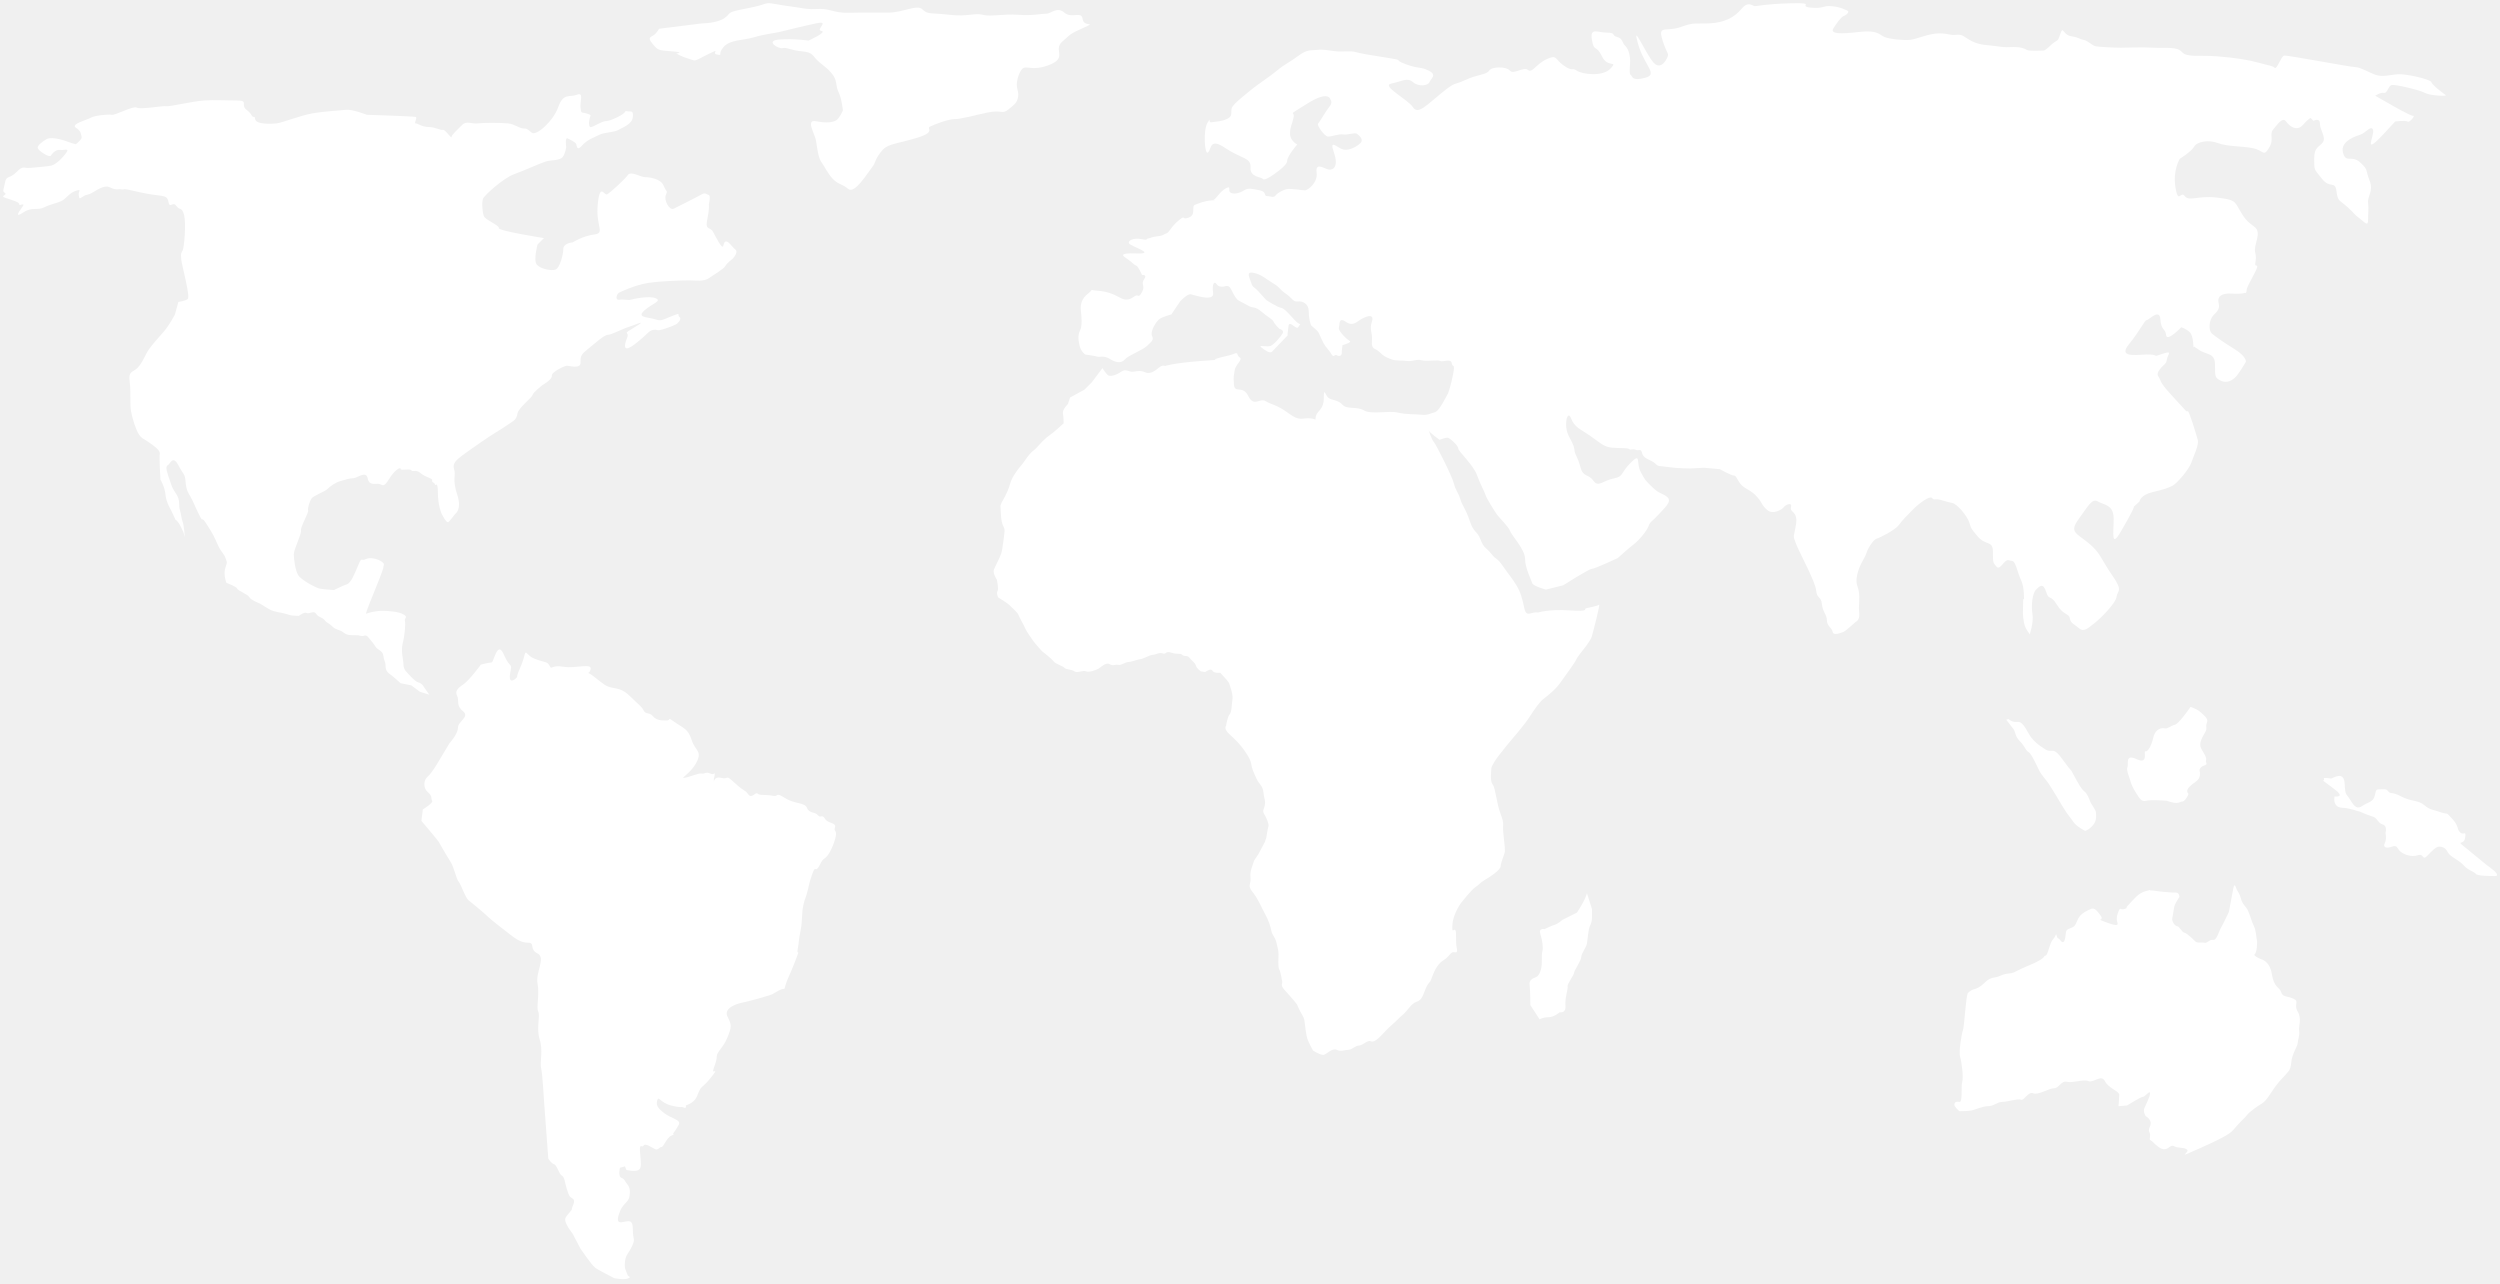
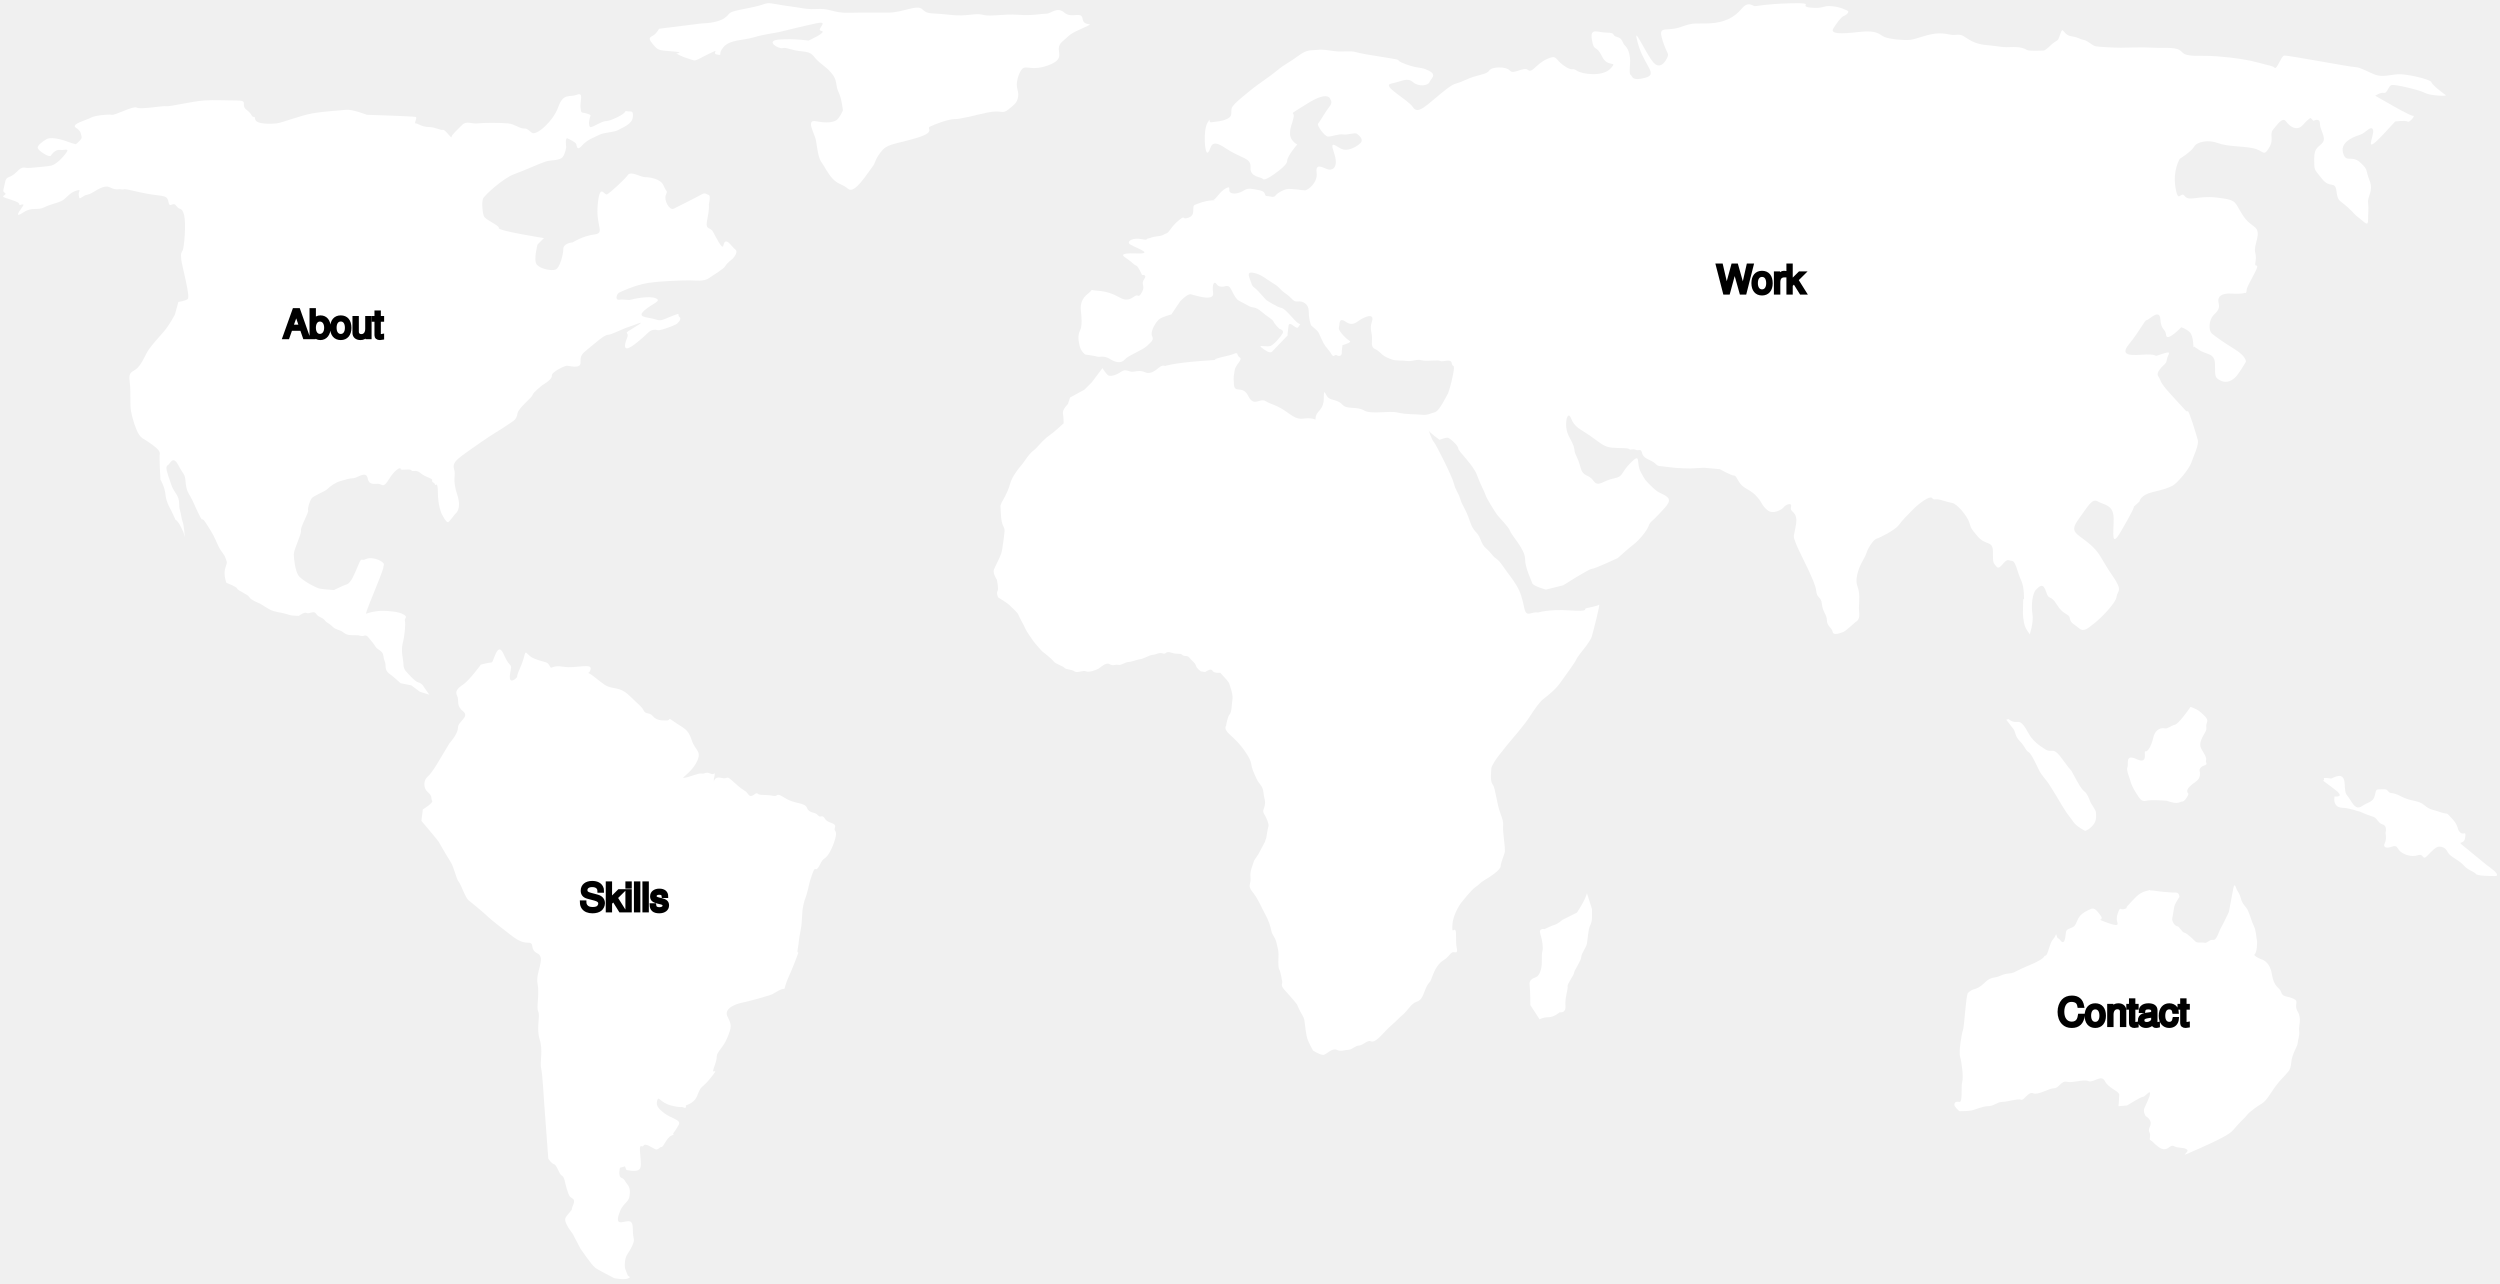
<svg xmlns="http://www.w3.org/2000/svg" height="100%" width="100%" viewBox="0 0 785 403">
  <g id="Page-1" fill="none" fill-rule="evenodd">
    <g id="world-map-146505" fill-rule="nonzero" stroke="#000" fill="#FFF">
      <g id="Group">
        <path d="M346.166 115.591l-3.386 4.501-2.256 2.251-4.513 2.475-.678 2.026s-1.806 1.801-1.579 2.927c.227 1.126.227 3.151.227 3.151s-3.159 2.926-4.514 3.826c-1.355.9-3.16 2.926-3.16 2.926s-1.128 1.351-1.805 1.801c-.677.45-1.805 1.8-2.708 3.151-.903 1.351-1.806 2.25-2.257 2.925-.451.675-1.806 2.251-2.482 4.727-.677 2.476-2.482 5.402-2.482 5.402l-.452 1.125c.227 3.827.226 4.502.678 5.853.452 1.351.903.899.451 3.826-.451 2.925-.451 4.051-.902 5.402-.451 1.351-1.806 3.825-2.256 4.952-.45 1.127.902 3.15.902 3.15s.678 2.927.226 3.602c-.451.676.226 2.026.226 2.026s2.708 1.575 3.611 2.476c.903.901 2.482 2.251 2.708 2.926.226.675 2.031 3.827 2.257 4.502.226.675 2.031 3.15 2.482 3.826.451.676 2.708 3.152 2.708 3.152s2.934 2.249 3.611 3.15c.678.901 2.708 1.35 3.384 2.025.678.675 2.257.449 3.159 1.126.902.677 2.708-.451 3.611 0 .903.451 3.386-.45 4.063-.9.677-.45 2.256-2.025 3.385-1.351 1.129.674 1.805 0 2.708.225.903.225 2.256-.899 3.158-.899.902 0 3.159-.901 3.836-.901.677 0 2.935-1.352 3.838-1.352.903 0 2.03-.898 3.158-.449s.677-.899 2.708-.225c2.031.674 2.708 0 3.385.674.678.676 1.581.002 2.258.902.677.899 1.805 1.574 2.03 2.475.226.901 1.579 1.802 1.579 1.802l1.355.224s1.807-1.35 2.257-.449 2.482.676 2.482.676l2.03 2.25.678.9s1.355 3.602 1.128 4.952c-.227 1.35-.226 4.276-.902 4.951-.677.676-1.128 3.602-1.128 3.602s-.903.9 1.128 2.701c2.031 1.801 3.386 3.376 4.063 4.275.678.901 2.483 3.378 2.707 4.953.227 1.575.678 2.475 1.581 4.501.903 2.026 2.03 2.251 2.256 4.503.226 2.252.677 2.251.451 3.825-.226 1.576-.902 1.801-.226 2.926.677 1.125 1.578 3.152 1.355 3.827-.226.675-.678 3.601-.678 3.601l-.451 1.351-2.03 3.828-1.355 2.024c-.451 1.575-1.353 3.151-1.128 5.402.225 2.251-1.128 2.25.677 4.5 1.805 2.25 2.707 4.728 3.836 6.754 1.129 2.025 1.806 4.051 2.03 5.401.227 1.351 1.129 1.802 1.58 3.602.451 1.8.677 2.7.677 3.826s-.227 4.052.227 4.727c.453.675.677 2.702.902 3.602.226.901-.678 1.126.677 2.702s2.257 2.475 3.159 3.601c.902 1.126.677.675 1.355 2.251.678 1.576 1.579 2.477 1.806 3.826.227 1.349.45 4.726 1.128 6.302.678 1.576 1.579 3.152 1.579 3.152s2.483 1.575 3.386 1.35c.901-.225 2.708-2.249 4.063-1.575 1.355.675 2.482 0 3.61 0s2.257-1.351 3.386-1.351 2.707-1.801 3.611-1.35c.904.451 2.029-.452 3.158-1.577 1.129-1.124 1.806-2.024 3.836-3.825 2.03-1.801 1.806-1.802 3.159-2.927 1.354-1.125 2.709-3.602 4.288-4.052 1.579-.45 2.03-2.024 2.481-3.15.451-1.126.677-1.801 1.355-2.702s.226.228 1.355-2.7c1.129-2.928 2.484-4.051 3.612-4.727 1.128-.676 1.805-2.025 2.481-2.251.677-.226 1.806.675 1.355-1.351-.45-2.025 0-4.951-.45-5.626-.45-.675-1.13 1.574-.903-1.803.227-3.377 2.708-6.752 2.708-6.752s3.385-4.276 4.514-4.951c1.129-.675 1.353-1.35 2.935-2.251 1.578-.899 4.964-3.15 4.964-4.276s1.355-4.052 1.355-4.728c0-.676 0-1.35-.45-5.177-.45-3.827.45-2.926-.903-6.527s-1.581-8.103-2.482-9.228c-.901-1.125-.452-4.053-.452-4.952s1.581-3.151 2.258-4.051c.677-.901 3.61-4.503 3.61-4.503s4.513-5.176 6.093-7.651c1.58-2.477 3.159-4.727 4.287-5.627 1.128-.9 3.837-2.928 5.416-5.178 1.579-2.25 4.739-6.526 4.966-7.203.225-.674 2.029-2.925 2.029-2.925s2.482-2.927 2.935-4.502c.45-1.576 2.706-10.354 2.255-9.904-.451.45-3.158.9-4.062 1.125-.901.226 1.356 1.125-5.19.676-6.546-.449-9.928.675-9.928.675-2.032-.451-3.611 1.8-4.289-1.351s-1.129-4.951-2.481-7.202c-1.352-2.251-2.258-3.151-4.287-6.078-2.03-2.925-1.807-1.576-3.612-3.825-1.806-2.249-2.257-1.577-3.385-4.502-1.128-2.926-2.03-1.8-3.385-5.852-1.355-4.052-2.257-4.503-2.934-6.753-.677-2.25-1.579-2.927-2.031-4.952-.451-2.026-5.641-12.379-6.318-13.055-.678-.674-1.806-4.277-1.58-3.601.227.675 3.386 2.926 3.386 2.926s1.805-.676 2.482-.676c.678 0 3.385 2.477 3.385 3.376s4.741 5.178 5.868 8.329c1.128 3.151 2.484 5.402 2.708 6.302.224.9 2.482 4.502 3.386 5.853.903 1.351 3.835 4.051 4.286 5.402.451 1.351 4.74 5.852 4.74 8.778s2.029 6.752 2.256 7.652c.227.9 4.287 2.027 4.287 2.027l5.417-1.351s8.123-5.178 9.026-5.178c.903 0 8.125-3.376 8.125-3.376s2.933-2.7 4.963-4.275c2.03-1.575 4.288-4.501 4.74-5.853.452-1.352 1.353-1.575 3.158-3.602 1.805-2.027 4.288-4.051 2.709-5.402-1.579-1.351-2.483-.9-4.739-3.151s-2.031-1.8-3.611-4.727c-1.58-2.925.226-6.302-3.16-2.925-3.386 3.377-2.03 4.276-5.416 4.953-3.384.674-4.739 2.925-6.318.674s-3.158-.9-4.063-4.277c-.904-3.377-1.58-3.602-1.805-4.951-.225-1.349 0-1.351-1.806-4.728-1.806-3.377-.451-8.553.677-5.627 1.128 2.926 2.934 3.376 5.868 5.402 2.933 2.025 4.288 3.602 6.995 3.827 2.708.224 4.965 0 5.416.449.451.449.902-.224 2.031.225 1.129.449 1.578-.674 2.03 1.125.452 1.799 2.934 2.026 4.062 3.151 1.128 1.125 1.129.676 4.064 1.125 2.935.449 6.997.451 6.997.451l4.286-.226 4.965.449s3.612 2.026 4.514 2.026c.901 0 1.128 2.477 3.385 3.827 2.257 1.35 2.708 1.575 4.062 3.151 1.354 1.576 1.129 2.251 2.934 3.826 1.805 1.575 4.741-.224 5.192-.898.449-.676 2.706-1.801 2.257 0-.449 1.801 2.255 1.124 1.578 5.402-.677 4.278-1.129 3.15 0 6.077s6.093 11.929 6.319 14.63c.227 2.701 1.579 1.801 1.805 4.278.226 2.477 1.579 3.375 1.579 5.176 0 1.801 1.581 2.25 1.806 3.602.228 1.351 2.709.224 3.386 0 .678-.226 3.836-3.152 3.836-3.152s1.357-.449 1.129-2.701c-.228-2.252 0-1.8 0-5.176 0-3.376-1.353-3.376-.677-6.751.677-3.375 2.481-5.403 2.934-6.978.452-1.575 2.257-4.276 3.158-4.502.901-.226 5.868-2.7 6.997-4.277s2.934-3.376 4.739-5.176c1.806-1.8 4.964-4.051 5.642-3.376.678.675.451.45 1.58.45s3.159.901 4.738 1.126c1.58.225 4.74 4.051 5.417 6.077.677 2.026.226 1.575 2.708 4.502 2.482 2.925 4.739 1.124 4.739 4.726s0 3.376 1.129 4.727c1.129 1.351 2.481-2.476 3.835-2.025 1.353.451 1.579-.45 2.707 3.151s1.805 3.602 2.032 7.203c.225 3.601-.227.225-.227 3.15 0 2.927-.227 3.152.227 5.852s2.028 3.603 1.805 4.053c0 0 1.354-3.826.901-6.528-.452-2.702 0-6.526 1.129-7.651 1.129-1.125 2.258-2.251 3.159.675.903 2.925 1.355.675 3.385 4.051 2.032 3.377 3.837 2.7 4.063 4.276.226 1.576 1.357 1.802 2.934 3.151 1.58 1.351 2.934-.224 4.739-1.575s6.77-6.303 6.997-8.329c.225-2.025 2.256-1.576-1.356-6.751-3.611-5.175-3.611-6.978-7.447-10.129-3.834-3.151-6.092-3.376-3.157-7.428s4.288-6.752 6.093-5.626c1.805 1.126 4.963.899 4.963 5.402s-.902 9.453 2.257 4.051c3.159-5.402 4.74-8.553 3.836-7.651-.904.902 2.031-1.801 2.031-1.801s.227-2.026 4.064-2.926c3.837-.9 4.963-1.351 6.318-2.026 1.354-.676 5.19-5.178 5.867-7.203.677-2.025 2.482-5.627 2.031-7.202-.451-1.575-2.709-9.228-3.16-9.004-.45.226-.225.226-3.157-2.925-2.936-3.151-4.966-5.402-5.417-6.753-.451-1.351-1.58-1.576-.227-3.376 1.354-1.8 2.032-1.575 2.258-3.151.226-1.576 2.029-2.926-1.356-1.8-3.385 1.126-.902.451-3.836.226s-10.605 1.575-6.769-3.151c3.837-4.726 4.962-7.652 5.64-7.652.678 0 4.064-3.827 4.288-.226.227 3.601 1.579 2.7 1.806 4.951.227 2.251 4.739-2.475 4.739-2.475s1.579.45 2.707 1.575 1.129 4.727 1.129 4.727-.902-1.126 1.58.675c2.482 1.801 5.189.9 5.189 4.727 0 3.827 0 4.052 1.58 4.952 1.58.9 3.158.451 4.515-.675 1.357-1.126 3.609-5.177 3.609-5.177s.226-1.576-3.385-3.827-5.867-3.825-7.22-4.951c-1.352-1.126-.903-4.501.449-5.853 1.352-1.352 2.031-2.026 1.58-3.826-.451-1.8.678-3.152 4.063-2.927 3.385.225 4.062-.224 4.062-.224s.679.449.679-.901 4.286-7.653 3.157-7.653.229-1.575-.451-4.051 2.257-6.302-.225-8.103c-2.481-1.801-3.16-2.702-4.739-5.402-1.579-2.7-1.356-3.151-7.222-3.827-5.866-.676-8.575 1.351-9.93-.449-1.355-1.8-2.03 2.7-2.933-2.702-.902-5.402 1.355-9.004 1.355-9.004s3.61-2.25 4.512-3.826c.901-1.576 4.513-2.251 7.449-1.125 2.937 1.126 7.22.9 10.832 1.577 3.61.674 3.385 2.925 5.19 0 1.805-2.928 0-4.277 1.353-5.853 1.354-1.576 2.934-4.052 4.062-2.477 1.128 1.577 3.388 3.151 5.193 1.125 1.805-2.025 2.481-2.25 2.481-2.25l.9.901s2.031-1.127 2.031.898c0 2.027 2.032 4.278.903 5.853-1.129 1.575-2.707 1.351-2.707 5.177 0 3.826 0 3.152 2.48 6.304 2.483 3.15 4.063.449 4.514 3.826.451 3.377.901 2.702 3.386 4.952 2.484 2.25 2.029 2.25 3.836 3.601s2.709 2.702 2.709.451.226-3.376 0-5.402c-.228-2.025 1.806-3.602.449-6.978s-.225-3.151-2.933-5.627c-2.708-2.476-4.515.451-5.415-3.151-.9-3.602 4.286-5.177 5.642-5.627 1.356-.45 3.383-3.151 3.834-1.35.451 1.801-3.384 8.328 3.161 1.35s3.61-4.051 3.61-4.051 3.385-.45 4.062 0c.676.451 2.484-2.026 1.805-1.8-.68.226-7.219-3.602-7.219-3.602l-4.741-2.7s1.581-1.126 2.709-.9c1.128.226 1.356-2.251 2.484-2.477 1.129-.226 8.8 1.577 10.381 2.477 1.581.9 7.22 1.125 6.542.675-.678-.45-4.286-3.151-4.513-4.052-.225-.9-8.124-2.701-10.605-2.476-2.483.224-4.738.899-6.77.224-2.031-.675-4.965-2.476-6.545-2.476-1.58 0-21.437-3.826-22.34-3.601-.902.225-2.258 4.501-2.935 3.826-.677-.675-1.805-.676-4.966-1.576-3.161-.9-7.446-1.576-13.089-2.025-5.643-.449-9.476.45-11.056-1.351-1.58-1.801-4.964-1.125-8.801-1.351-3.836-.224-8.35 0-10.381 0-2.031 0-6.769-.224-7.897-.45s-2.482-1.801-3.836-2.025c-1.356-.226-1.13-.675-3.837-1.125-2.707-.45-2.482-3.376-3.385-.901-.902 2.477-.452 1.801-1.806 2.701-1.353.9-2.708 2.701-3.611 2.701-.903 0-4.512.225-5.19-.225-.679-.45-1.806-.9-4.063-.9s-2.257.224-5.19-.226-5.19-.226-7.898-1.575-2.708-2.251-4.965-2.026c-2.257.225-2.255-.45-5.416-.45-3.161 0-6.994 1.801-9.026 2.026-2.029.225-6.543-.226-8.123-.901-1.58-.675-2.031-2.25-7.899-1.576-5.867.676-9.252.676-8.124-1.125 1.128-1.801 2.482-3.601 3.159-3.826.678-.225 2.256-1.35 1.127-1.8-1.127-.451-2.256-1.125-4.963-1.351-2.707-.226-2.484.9-6.545.45-4.061-.45 2.257-1.575-6.092-1.35-8.35.226-10.381.9-11.283.9-.902 0-2.032-1.8-4.288.9-2.256 2.7-5.418 4.276-9.93 4.501-4.512.225-4.739-.45-9.025 1.125-4.286 1.575-6.997-.45-6.094 3.151.903 3.601 2.031 4.952 2.031 5.627 0 .675-2.031 5.177-4.513 2.476-2.481-2.701-6.997-13.28-4.966-6.077 2.03 7.202 6.543 9.679 2.257 10.804s-3.838-.45-4.515-.901c-.676-.45 0-3.601-.226-5.402-.226-1.801-.677-2.926-1.579-3.826-.902-.9-.678-2.251-2.482-2.701-1.805-.45-.226-1.351-3.159-1.351s-5.415-1.801-4.738 2.251c.677 4.052 1.352 1.351 3.157 5.177 1.805 3.826 5.19 1.125 2.709 3.826-2.482 2.701-9.026 1.801-10.606.676-1.58-1.125-1.128.45-4.064-1.576-2.936-2.026-2.029-3.602-5.414-2.026s-4.514 4.502-5.868 3.376c-1.355-1.126-4.513 1.575-5.642.226s-5.643-1.351-6.544 0c-.901 1.351-3.611 1.125-7.447 2.926-3.836 1.801-2.709.224-7.447 4.051-4.738 3.827-7.448 6.977-9.026 4.501-1.58-2.475-10.156-6.752-6.771-7.428 3.386-.676 4.965-2.025 6.771-.45s4.74 1.126 5.189 0c.449-1.126 2.483-2.251-.226-3.601-2.709-1.35-2.934-.451-7.221-2.026-4.288-1.576 0-1.125-5.868-2.026-5.868-.901-8.351-1.35-9.93-1.8-1.579-.45-3.836 0-6.092-.225-2.256-.225-3.836-.675-5.868-.45-2.03.225-3.158-.225-5.867 1.801-2.709 2.026-4.74 2.926-6.545 4.501-1.805 1.575-6.543 4.727-7.897 5.853-1.355 1.126-6.094 4.726-6.545 6.077-.451 1.351.451 2.476-1.355 3.376-1.806.9-3.61.9-4.965 1.125-1.355.225 0-2.026-1.355.225-1.355 2.251-.902 10.354.226 9.228 1.128-1.126.451-4.726 5.416-1.349 4.965 3.377 8.125 2.925 7.898 6.076-.227 3.151 3.385 2.926 3.836 3.602.451.674 2.708-.901 2.708-.901s4.965-3.151 4.965-4.726c0-1.575 3.159-5.177 3.159-5.177s-2.258-1.125-2.258-3.376.679-2.927 1.129-5.178c.45-2.251-2.482.001 4.288-4.277 6.771-4.278 7.221-1.349 7.221-1.349s.901.9-.227 2.25-3.159 4.953-3.61 5.402c-.451.449 2.031 4.052 3.158 4.052 1.129 0 3.386-.901 4.74-.676 1.355.226 3.61-.674 4.287-.224.678.45 2.257 1.8 1.128 2.926-1.129 1.126-3.611 2.475-5.415 2.026-1.804-.449-4.515-3.602-2.935.9 1.58 4.502-.226 5.627-1.58 5.402-1.352-.225-4.287-2.475-3.836.901.451 3.376-2.933 5.626-3.61 5.626-.678 0-2.03-.225-2.03-.225s-2.032-.226-3.159-.226c-1.129 0-3.386 1.125-4.063 2.026-.678.9-1.58.226-2.708.226-1.128 0 0-1.351-2.257-1.801-2.257-.45-3.61-.9-4.964 0-1.353.9-3.385 1.35-4.288.675-.903-.675.452-2.252-1.355-1.35-1.807.902-3.159 3.376-3.836 3.602-.677.224 2.031 0-.677.224-2.708.226-3.836.902-5.19 1.351-1.355.449.451 3.151-2.031 4.051-2.482.9-.676-1.125-3.159.9-2.482 2.027-2.935 3.827-3.836 4.052-.903.226-.677.675-2.708.9-2.031.225-1.805.45-2.935.675-1.13.225.227.676-2.256.225-2.482-.451-4.288.451-3.837 1.351.451.9 8.801 3.376 2.482 3.151-6.318-.225-4.287.9-2.934 1.8 1.354.9 2.03 1.8 2.708 2.026.678.226 1.805 2.927 1.805 2.927s1.806-.226.678 1.35.451 2.026-.678 4.052c-1.129 2.026-1.128.675-2.03 1.125-.902.45-2.257 2.026-4.74.675-2.483-1.351-4.286-2.026-7.221-2.25-2.934-.226-.903-.675-2.934.899-2.031 1.577-2.482 3.377-2.256 5.402.226 2.025.451 4.727-.227 6.078s-.677 2.701-.227 4.727c.452 2.025 1.807 2.927 1.807 2.927s3.159.449 3.836.675c.677.226 2.031-.45 3.836.674 1.806 1.126 3.611 1.577 4.739.226s5.642-2.926 6.997-4.276c1.356-1.35 2.256-1.8 1.579-3.151-.677-1.351 1.355-4.727 2.482-5.402 1.128-.675 3.61-1.351 3.61-1.351l2.708-4.051s2.257-2.477 3.385-2.251c1.128.226 7.446 2.477 6.996-.449-.45-2.926.451-3.827 1.128-2.702.677 1.125 2.482.675 2.482.675s.902-.449 1.579.226c.677.674 1.579 3.602 2.934 4.276 1.355.676 2.482 1.351 3.386 1.8.903.449 1.806 0 3.611 1.576s3.61 2.477 3.835 3.151c.228.675 1.807 2.251 1.807 2.251s1.579.45 1.128 1.351c-.451.901-2.707 3.602-3.836 4.051-1.129.449-4.062-.451-2.934.45 1.127.9 2.708 2.026 3.385 1.35.678-.675 4.964-5.177 4.964-5.177s-.226.225 0-1.126 0-2.925 1.129-2.25c1.128.676 1.806 1.576 2.257.676.451-.9.902-.45-.227-1.125-1.129-.675-3.836-4.502-5.19-4.727-1.355-.225-4.74-2.477-4.74-2.477s-.676-.675-2.256-2.475c-1.58-1.8-2.03-1.351-2.483-2.927-.453-1.576-1.806-3.601.678-3.151 2.483.45 4.062 2.025 6.318 3.376 2.257 1.351 1.807 1.8 3.837 3.151 2.03 1.351 2.258 2.702 3.836 2.477 1.579-.225 3.386.9 3.386 2.926 0 2.026.45 4.276.901 4.727.451.451 1.805 1.351 2.257 2.251.452.9 1.355 3.151 2.03 4.051.678.9 1.355 1.576 2.031 2.702.677 1.125.902-.226 1.579.225.678.45 1.58.224 1.58-.676s.225-2.476.225-2.476 3.161-.9 2.259-1.351c-.902-.451-3.612-3.151-3.386-4.051.227-.9 0-2.7 1.127-2.475 1.129.224 2.258 2.25 4.74.449 2.482-1.801 5.416-2.701 4.513 0-.903 2.701.228 3.15 0 6.077-.225 2.927.904 2.026 2.484 3.602 1.58 1.576 2.707 1.802 3.835 2.251 1.128.449 2.934.226 4.74.451 1.807.225 2.934-.676 4.514-.225 1.578.45 5.189-.226 5.867.225.678.451 3.386-.9 3.61.675.226 1.576 1.129-.225.452 3.376-.677 3.601-1.58 6.077-1.58 6.077-2.482 4.727-3.385 5.853-4.514 6.078-1.127.225-1.805.9-3.835.675-2.031-.226-4.514 0-7.447-.675-2.934-.675-8.351.675-10.606-.676s-5.416-.225-6.772-1.8c-1.356-1.575-3.609-1.351-4.513-2.251-.903-.9-1.353-3.375-1.353.226s-2.031 3.826-2.482 5.627c-.451 1.801.676.9-1.807.675-2.482-.226-3.159 1.125-6.77-1.575-3.61-2.7-5.416-2.701-7.221-3.827-1.805-1.126-3.611 2.025-5.416-1.575-1.805-3.6-4.288-.676-4.514-3.602-.226-2.927 0-2.7.226-4.501.226-1.801 2.708-3.376 1.58-4.051-1.128-.675-.227-1.801-1.806-1.125-1.579.676-3.836.9-5.642 1.575-1.806.676 4.062 0-4.739.676-8.801.676-11.284 1.575-11.284 1.575s-.677-.45-1.806.45c-1.129.9-2.708 2.251-4.287 1.576-1.579-.676-2.482-.451-3.836-.225s-2.256-1.125-3.836 0c-1.58 1.124-3.385 1.575-4.063 1.124-.679-.456-1.808-2.256-1.808-2.256z" id="eurasia-africa" class="pqXVuHkm_0 continent" />
+         <text id="Work" font-family="Helvetica" font-size="12" font-weight="normal" fill="#000000">
+           <tspan x="539" y="92">Work</tspan>
+         </text>
        <path d="M498.305 280.479c-.675 2.477-3.151 6.077-3.151 6.077l-4.503 2.251s-1.573 1.351-2.475 1.576c-.9.224-3.151 1.351-3.151 1.351s-2.025-.451-1.351 1.574c.675 2.026.901 4.503.675 5.177-.224.676-.224 2.027-.224 3.828 0 1.801-.675 4.05-1.801 4.5-1.126.45-2.251.901-2.026 2.477.225 1.576.226 6.302.226 6.302l2.927 4.502s.9-.675 2.701-.675c1.801 0 3.601-1.574 3.601-1.574s2.027.448 1.8-2.026c-.225-2.477.902-5.402.675-6.078-.224-.675 2.027-3.602 2.027-4.276 0-.676 2.251-3.825 2.251-4.952 0-1.127 1.575-2.926 1.8-4.275.225-1.349.45-4.502.9-5.402.45-.9.676-1.801.676-2.701v-2.701l-1.577-4.955z" class="pqXVuHkm_1 shape" />
        <path d="M617.939 311.782c-.675.899-1.125 10.579-1.575 11.704-.45 1.125-1.351 6.978-.899 8.327.452 1.349 1.124 6.303.675 7.879-.449 1.576.225 6.527-.902 6.302-1.124-.226-1.573.226-1.573.9 0 .676 1.573 2.025 1.573 2.025s2.703.001 3.828-.225 3.376-1.351 5.177-1.351c1.801 0 2.927-1.351 4.501-1.351 1.576 0 4.953-1.124 5.853-.675.9.449 2.25-2.701 3.826-2.025 1.576.676 4.953-1.576 6.528-1.576 1.575 0 2.251-2.477 4.052-2.025 1.801.452 5.177-.9 6.753-.227 1.573.677 4.051-2.25 5.176 0s4.503 3.152 4.503 4.277-.228 3.602-.228 3.602l2.702-.226s4.275-2.701 4.952-2.701c.677 0 2.251-2.25 2.251-1.124 0 1.124-1.352 3.602-1.801 4.726-.45 1.126.449 2.477.449 2.477s2.253 1.125 1.352 3.15c-.901 2.026.224 1.577 0 3.151-.226 1.576 0 .9.898 1.8s2.479 2.479 3.828 2.252c1.349-.227 1.8-1.575 2.926-.9 1.125.675 3.375.225 4.05 1.126.678.899-4.275 3.15 4.278-.675s9.451-4.728 10.577-6.079c1.126-1.351 2.479-2.7 3.377-3.601.898-.901.227-.675 2.926-2.701 2.701-2.025 2.701-1.125 5.179-4.952s4.275-5.176 4.727-5.852c.452-.676 1.35-.9 1.575-3.603.225-2.7 2.025-5.176 2.025-6.076 0-.9.675-2.249.45-3.826-.225-1.577.901-3.825-.45-6.076-1.351-2.251.675-3.15-1.351-4.053s-3.376-.449-3.826-2.025c-.45-1.576-2.252-1.351-2.927-5.627-.675-4.276-3.376-4.728-3.376-4.728s-2.701-1.125-2.026-1.574c.675-.449.901-3.603.677-4.503-.226-.9-.226-2.926-.9-4.275-.675-1.352-1.126-3.151-1.801-4.728s-1.8-2.026-2.251-3.826c-.451-1.8-1.126-2.477-1.35-2.926-.227-.45-.678-2.7-1.126-.226-.45 2.476-1.352 7.202-1.352 7.202s-1.801 3.828-2.476 4.953c-.675 1.124-1.35 4.051-2.475 3.825-1.125-.226-1.803 1.127-2.701.9-.898-.227-2.251.226-2.926-.449-.675-.675-2.476-2.476-3.377-2.702-.9-.224-1.575-2.024-2.251-2.024-.676 0-1.801-1.577-1.575-2.477.224-.9.449-2.925.675-3.826.224-.9 1.576-2.927 1.576-2.927s0-1.35-1.126-1.35-1.351 0-3.827-.226-3.149-.45-4.052-.45c-.903 0 .902-.45-1.575.225s-3.601 2.477-5.177 4.053c-1.573 1.575-.224 1.124-1.573 1.575-1.349.451-1.126-1.126-2.027 1.351-.901 2.477.451 3.15-.227 3.601-.678.451-5.4-1.575-5.4-1.575s1.125-.226.224-1.351-1.8-2.7-3.149-2.025c-1.349.675-2.479 1.126-3.377 2.251-.898 1.125-.901 2.025-1.576 2.925-.675.9-2.475.9-2.701 1.801-.226.901-.225 3.151-.899 3.376-.675.226-.9-.898-1.575-1.124-.675-.225-.451-2.026-.9-.9s-.9.899-1.575 2.7c-.677 1.801-.901 3.377-1.576 3.602-.675.225 0 .45-2.027 1.576-2.024 1.125-2.475 1.125-5.4 2.476-2.925 1.351-2.25 1.351-4.276 1.575-2.025.226-2.477.901-3.827 1.126-1.352.225-2.25.449-3.602 1.8-1.352 1.351-2.475 1.8-3.375 2.026-.9.226-1.805 1.127-1.805 1.127z" id="australia" class="pqXVuHkm_2 continent" />
+         <text id="Contact" font-family="Helvetica" font-size="12" font-weight="normal" fill="#000000">
+           <tspan x="646" y="322">Contact</tspan>
+         </text>
        <path d="M687.823 221.958c-.899 1.352-3.825 5.402-4.95 5.628-1.126.224-2.252 1.351-3.152 1.125-.9-.226-2.926 0-3.601 2.926-.675 2.926-1.801 4.502-2.478 4.276-.677-.226 1.125 4.276-2.7 2.477s-2.475 1.576-2.926 2.477c-.451.901.675 3.376.9 4.276.227.9.9 2.476 1.801 3.825.901 1.349 1.575 2.926 3.151 2.478 1.576-.448 6.526 0 6.526 0s1.803.675 2.927.675c1.125 0 1.351-.45 2.025-.45.674 0 2.025-2.252 1.801-2.476-.225-.227-.899-.901.45-2.252 1.349-1.351 2.926-1.8 3.152-3.376.226-1.576-.45-1.575.225-2.477.675-.902 2.25-.673 1.801-1.575-.449-.902.449-.675-.451-2.477-.9-1.802-2.026-2.476-1.126-4.727.9-2.251 1.803-2.701 1.577-4.051-.226-1.35 1.125-1.801-.451-3.377-1.574-1.574-2.25-2.025-3.376-2.477l-1.125-.448z" class="pqXVuHkm_3 shape" />
        <path d="M731.939 244.467c.902-.225 4.052-2.476 4.278 1.576.226 4.052.448 2.925 1.801 5.176 1.353 2.251 2.248 2.928 3.824 1.802 1.576-1.126 3.376-1.127 3.826-3.151.451-2.026.451-2.026 1.801-2.026 1.35 0 1.801-.225 2.479.677.674.898 1.122-.002 4.05 1.574s5.401 1.124 7.204 2.701 2.701 1.352 5.176 2.251c2.475.899 1.35-.45 3.601 2.026s1.353 3.15 2.476 4.276c1.125 1.125 2.027-.901 1.576 1.8-.451 2.701-3.601 0 1.126 3.825s5.402 4.504 6.976 5.628c1.577 1.126 2.702 2.477 1.353 2.477s-5.628 0-6.077-.676c-.449-.676-2.476-1.126-3.828-2.701-1.349-1.574-4.275-2.701-4.949-4.051-.677-1.352-1.577-1.801-2.702-1.801s-2.25 1.35-3.827 2.926-.898-.899-2.926-.225c-2.027.676-4.275-.226-5.402-1.126-1.127-.9-.899-2.25-2.699-1.575-1.8.675-2.926.225-2.251-1.125.675-1.35.224-3.152.224-3.152s.677-2.251-.898-2.7c-1.575-.449-1.576-2.025-3.152-2.477-1.576-.452-4.051-1.575-4.051-1.575s-.225 0-.901-.225-.675-.226-2.476-.675c-1.801-.449-3.152-.002-4.051-1.126-.902-1.125-.451-2.701-.451-2.701s3.601.45 0-2.251l-3.601-2.7s.448-.226.224-.676c-.227-.452 2.247 0 2.247 0z" class="pqXVuHkm_4 shape" />
        <path d="M630.65 225.78s1.125 1.127 2.926.901c1.801-.226 3.149 3.601 4.277 4.951 1.124 1.351 1.801 2.026 4.276 3.602 2.475 1.575 2.25-1.351 5.627 3.376s1.8 1.801 3.376 4.726c1.575 2.929 2.476 4.503 3.376 5.18.9.677 1.576 2.474 1.802 3.15.224.675 1.799 2.7 1.799 3.376 0 .676.451 2.476-.899 4.051-1.35 1.575-2.477 1.801-2.477 1.801s-2.701-1.351-3.601-2.701c-.9-1.35-2.025-2.476-3.602-5.176s-3.376-5.628-4.276-6.978c-.9-1.35-2.251-2.703-2.926-4.052-.675-1.349-2.476-5.402-3.376-5.853-.9-.451-1.126-1.8-2.702-3.376-1.574-1.576-1.35-2.926-2.025-3.826-.675-.9-2.25-2.928-2.25-2.928l.675-.224z" class="pqXVuHkm_5 shape" />
        <path d="M192.868 401.35c-1.576-.9-4.952-2.476-6.077-3.376-1.125-.9-4.501-5.854-4.501-5.854l-2.477-4.727s-2.925-3.601-2.25-4.951c.675-1.351 2.026-2.251 2.026-2.926 0-.675 1.35-2.477.224-3.151-1.125-.676-1.125-.9-1.801-2.926-.675-2.025-.675-3.828-1.575-4.277-.9-.449-1.576-3.376-2.476-3.601-.9-.225-1.801-1.801-1.801-1.801l-1.351-18.232s-.451-8.327-.9-10.129c-.449-1.802.675-5.626-.451-9.003-1.126-3.377.226-7.427-.45-8.778-.676-1.351.45-5.176-.225-8.777-.675-3.601 2.701-8.103 0-9.453-2.701-1.35-.675-3.377-2.926-3.377-2.251 0-3.826-1.126-5.852-2.7-2.026-1.576-5.853-4.503-6.978-5.629-1.125-1.124-4.727-4.051-5.852-4.951-1.125-.9-2.251-4.727-3.151-5.853-.9-1.124-1.35-4.5-2.701-6.526-1.351-2.025-3.151-5.401-3.602-6.077-.451-.676-5.402-6.527-5.402-6.527l.45-3.601s3.376-2.026 2.926-2.701c-.45-.675.226-1.352-1.351-2.701s-1.351-3.828 0-4.952c1.351-1.127 3.376-4.728 3.376-4.728l3.376-5.626s2.702-2.928 2.702-4.953c0-2.025 3.826-3.375 1.575-5.176-2.251-1.801-1.125-3.377-1.801-4.728-.676-1.351-.225-2.25 1.801-3.601s5.627-6.302 5.627-6.302 2.701-.676 3.376-.676c.675 0 1.801-7.204 3.827-2.477s2.701 2.251 2.026 5.627c-.675 3.376.9 2.702 1.8 1.802.9-.9-.451.675 1.35-3.378 1.801-4.053 1.126-5.401 2.251-4.275 1.125 1.126 1.575 1.351 3.601 2.026 2.025.675 2.701.449 3.375 1.8.675 1.351.451-.45 4.277.226s9.228-1.351 8.553.899c-.675 2.251-2.026-.225 1.125 2.251s3.602 2.926 5.402 3.377c1.8.451 3.376.225 6.078 2.926 2.702 2.701 3.376 2.926 4.051 4.275.675 1.349 1.8.451 2.926 1.801 1.126 1.35 2.701 1.352 4.276 1.352 1.575 0 0-1.352 2.476.45s4.277 2.024 5.402 5.626c1.125 3.602 3.376 3.377 1.575 6.979-1.801 3.602-5.401 5.177-3.826 4.952 1.575-.226 4.502-1.577 5.402-1.351.9.224 1.35-.675 2.701 0s1.576-.9 1.351.675c-.225 1.575-.226 0-.226 1.576s-.45-1.576 2.251-.9 1.125-1.352 4.276 1.575 3.152 2.027 4.276 3.602c1.126 1.574 2.251-.899 2.927-.225.676.674 2.701.224 4.727.675 2.026.451.675-1.35 3.827.675 3.15 2.025 6.302 1.35 6.977 3.151.675 1.801 2.477 1.125 3.376 2.251s1.35-.451 2.251 1.126c.9 1.574 3.602 1.124 3.151 2.699-.451 1.577.674.676.224 2.926-.45 2.25-2.026 5.854-3.375 6.753-1.349.899-1.35 2.026-2.251 3.151-.901 1.125-.675-1.125-1.801 2.026s-.9 3.602-1.8 6.527c-.9 2.925-.225 0-.9 2.926s-.225 4.727-.9 8.104c-.675 3.377-.45 3.376-.9 5.852-.45 2.476 1.125-1.124-.901 4.051-2.025 5.178-2.25 4.951-2.925 7.203-.676 2.252.225.45-2.251 1.801s-1.125.9-4.052 1.801c-2.925.9-6.527 1.802-7.652 2.026-1.125.224-5.627 1.575-4.276 4.275s1.351 3.152 0 6.529-3.376 4.502-3.376 6.076c0 1.575-.901 3.15-1.125 4.276-.226 1.126 2.025-1.126-.675 2.251s-2.926 2.476-3.827 4.502c-.9 2.025 0 .449-.9 2.025-.9 1.576-3.151 2.25-3.151 2.25s.224 1.126-.676.676c-.9-.45-.675.225-4.052-.676s-3.826-3.149-4.276-1.575c-.45 1.575.225 2.477 2.251 4.052 2.025 1.576 5.402 2.025 4.501 3.602-.901 1.577-.9 1.576-1.575 2.476-.676.901.9.225-.676.901s-2.476 3.602-3.151 3.602c-.675 0-1.126 1.125-2.026.675-.9-.45-3.15-2.026-3.601-1.126-.451.9-1.351-1.126-1.126 2.025.225 3.151.676 4.952-.45 5.628-1.126.676-3.827 0-3.827 0l-.45-1.126-1.575.45s-.675 2.701.45 3.151c1.125.45.9.899 2.025 2.25s.451 3.827.451 3.827 0 .676-1.125 1.801-1.576 2.026-1.801 2.701c-.226.675-1.576 3.602.45 3.376 2.025-.226 3.602-1.351 3.602 2.251s.9 2.702-.225 5.177c-1.126 2.476-2.026 2.701-2.251 4.951-.224 2.251.226 2.476.676 3.827.45 1.351 1.576.675.45 1.351-1.123.675-4.499.001-4.499.001z" id="south-america" class="pqXVuHkm_6 continent" />
+         <text id="Skills" font-family="Helvetica" font-size="12" font-weight="normal" fill="#000000">
+           <tspan x="182" y="286">Skills</tspan>
+         </text>
        <path d="M134.796 218.132l-1.575-2.25s-.675-1.352-1.801-1.576c-1.126-.224-3.602-3.151-3.602-3.151s-1.125-.9-1.125-2.475c0-1.575-.901-4.051-.226-6.752.675-2.701.901-6.077.676-6.978-.226-.9 1.125-1.125-.45-2.026-1.575-.901-4.727-1.125-6.753-1.125-2.025 0-4.502.676-4.952.9-.45.225 2.476-6.752 2.926-7.877.45-1.125 2.476-6.078 2.476-6.752 0-.676.675-.901-.675-1.8s-3.601-1.351-4.952-.676c-1.35.676-1.125-.9-2.25 1.8s-2.251 5.628-3.602 6.078c-1.351.45-4.051 1.801-4.051 1.801s-3.376-.225-4.502-.45-5.852-2.701-6.752-4.276c-.9-1.576-1.35-4.953-1.35-6.527 0-1.576 2.475-6.302 2.25-7.428-.225-1.126 2.477-5.627 2.251-6.303-.226-.676.45-2.926 1.125-3.826.675-.9 4.052-2.026 4.952-2.926.9-.9 2.476-2.025 4.051-2.476 1.575-.451 2.927-.9 4.052-.9 1.125 0 4.051-2.476 4.501 0 .45 2.476 2.477 1.575 3.602 1.8 1.125.225 1.351 1.351 3.151-1.575 1.8-2.926 3.601-3.827 3.601-3.152 0 .676 2.926-.224 3.376.451.45.675 1.351-.451 2.926.9 1.575 1.351 3.826 1.576 3.601 2.25-.225.675.9.675.9 1.351 0 .676.901-1.576.901 2.475s1.125 6.528 1.125 6.528 1.575 3.377 2.25 2.701c.675-.676 2.025-2.475 2.025-2.475s2.251-1.351.676-6.078c-1.576-4.726-.45-6.077-.9-7.653-.45-1.576-.451-2.477 2.25-4.502s9.228-6.527 10.804-7.427c1.576-.9 5.176-3.376 5.176-3.376s1.35-.675 1.576-2.476c.226-1.801 4.501-4.952 4.727-5.852.226-.9 3.152-3.15 3.152-3.15s3.15-1.802 2.925-2.926c-.225-1.125 4.052-3.15 4.727-3.15.675 0 4.277 1.124 4.277-.902 0-2.025 0-2.476 2.251-4.276 2.251-1.8 5.176-4.502 6.302-4.502 1.126 0 4.952-2.024 6.527-2.475 1.575-.451 6.528-2.702 2.026 0s-1.576 1.125-2.476 3.376c-.9 2.251-1.576 5.177 2.701 1.8s4.051-4.052 5.627-4.276c1.576-.225.45.675 3.826-.451 3.376-1.126 3.602-1.575 3.602-1.575s1.576-1.351.675-2.025c-.9-.676.901-1.576-2.476-.226s-3.151 1.576-5.402.9c-2.251-.676-5.627-.451-3.151-2.702s5.627-2.926 3.601-3.826c-2.025-.9-7.202.226-7.877.45-.676.225-2.251-.225-3.602 0s-.9-1.799 0-2.25c.9-.451 3.827-1.802 7.428-2.702 3.601-.9 12.38-1.125 14.405-1.125 2.025 0 4.726.451 6.302-.675 1.576-1.126 4.727-2.925 5.177-3.827.45-.902 2.251-2.25 2.251-2.25s2.025-2.026.9-2.926c-1.125-.9-2.251-2.926-3.151-2.476-.9.45-.224 3.152-2.025.225-1.801-2.925-1.576-3.376-2.476-4.051-.9-.675-1.801-.226-1.125-3.376.676-3.15.45-4.502.45-4.502s.675-2.7 0-2.925c-.676-.226-1.125-.9-2.25-.226-1.126.675-7.428 3.827-8.778 4.502-1.351.675-3.152-2.701-2.477-4.276.676-1.577.225-.676-.675-2.926s-4.501-2.702-5.852-2.702-4.501-2.026-5.402-.675c-.901 1.351-5.626 5.626-6.528 6.077-.902.451-2.25-3.826-2.925 3.151-.676 6.979 2.476 9.004-1.125 9.454-3.601.45-6.753 2.475-6.753 2.475s-2.925.226-2.925 2.026c0 1.8-1.125 6.077-2.477 6.527-1.352.45-4.727-.224-5.852-1.575s.225-6.302.225-6.302l2.026-2.026s-14.405-2.25-14.181-3.151c.226-.9-4.276-2.475-4.726-3.826-.45-1.351-.676-4.277-.225-5.402.451-1.125 6.527-6.527 9.678-7.652 3.151-1.125 8.553-3.601 10.129-4.052 1.576-.451 4.276-.225 5.177-1.35.901-1.125 1.125-3.151 1.125-3.151s-.45-3.152.45-2.702c.9.45 2.476 1.126 2.701 1.801.225.675.226 2.251 1.801.449 1.575-1.802 3.602-2.476 5.402-3.375 1.8-.899 4.501-.675 6.078-1.575 1.577-.9 4.276-1.801 4.501-4.052.225-2.251-.675-1.575-1.801-1.801-1.125-.224.45.226-3.376 2.026-3.826 1.8-2.701.45-5.402 1.8s-2.927 1.576-3.151.451c-.226-1.126.45-2.926.45-2.926s.226-.226-1.35-.675c-1.576-.449-1.576.225-1.801-1.8-.225-2.026 1.125-4.952-1.125-4.052-2.25.9-4.276-.675-5.852 3.826-1.576 4.501-6.978 9.229-8.329 8.103-1.351-1.126-1.575-1.351-2.701-1.351-1.126 0-2.701-1.35-4.727-1.575-2.026-.225-8.104-.225-9.678 0-1.576.226-3.376-.9-4.728.451-1.352 1.351-3.375 3.151-3.375 3.827 0 .676-2.026-2.477-2.701-2.251-.675.226-2.477-.9-4.501-.9-2.026 0-3.377-1.126-4.051-1.126-.675 0 .674-1.801 0-2.026-.675-.224-15.307-.675-15.307-.675s-4.726-1.8-6.526-1.575c-1.8.225-6.752.449-10.58 1.125-3.828.676-9.454 2.926-11.254 3.151-1.801.226-5.852.226-6.527-.9-.676-1.125.225-.9-.676-1.125-.901-.225-.224-.675-2.25-2.25s.901-2.926-3.151-2.926-6.527-.226-10.128 0-11.029 2.025-11.929 1.8c-.9-.225-8.103 1.126-9.229.451-1.125-.676-6.753 2.475-7.877 2.25-1.125-.225-5.402.226-6.527.901s-6.528 2.025-4.727 3.151c1.801 1.126 1.575 2.25 1.8 2.926.225.676-1.8 2.25-1.8 2.25s-.451 0-2.926-.9-5.177-1.35-6.303-.675c-1.126.675-3.151 2.027-2.701 2.927.45.9 3.601 2.926 4.052 2.25.451-.676 1.576-2.025 2.926-1.8 1.351.226 3.377-.9 1.576 1.351-1.801 2.251-3.377 3.376-4.502 3.602-1.125.224-3.826.449-6.302.675-2.476.226-2.252-.9-4.502 1.351s-3.151.9-3.601 3.376c-.45 2.476-.9 2.475 0 3.151.9.676-1.801.9.225 1.575 2.025.676 4.501 1.351 4.276 2.025-.226.676 2.251-.899.9.9s-2.25 3.376.45 1.576c2.7-1.8 4.276-.451 6.527-1.576 2.251-1.125 4.502-1.35 5.852-2.25 1.35-.9 2.026-2.25 4.052-2.927s.675.226.9 1.351c.225 1.125 0 1.35 1.351.449s1.35-.224 3.151-1.35c1.801-1.126 3.826-2.251 5.177-1.576 1.35.676 1.8.676 2.701.676s-1.125-.226.9 0c2.026.224-.9-.676 5.852.9 6.752 1.576 8.554.45 9.003 2.926.449 2.476 1.351-.226 2.476 1.35s1.801.226 2.476 2.926 0 10.129-.45 11.029c-.45.9-.675.9-.45 2.926.225 2.025 2.926 11.705 2.026 12.379-.9.674-2.926.9-2.926.9l-1.125 4.051s-1.8 3.376-3.376 5.177c-1.576 1.801-3.601 4.052-4.727 5.626-1.125 1.576-2.026 4.278-3.601 5.853-1.575 1.575-2.926.9-2.476 4.276.45 3.376 0 6.977.45 9.454.45 2.477 1.576 5.852 2.476 7.203.9 1.351 1.576 1.35 3.151 2.475 1.576 1.125 3.602 2.477 3.376 3.602-.226 1.125.225 8.104.225 8.104s1.351 2.25 1.575 4.726c.226 2.477 1.801 4.952 1.801 4.952l1.351 2.927s.675.226 1.576 2.025.9 1.801 1.125 2.7c.226.902.226.676.226.902 0 .224-.226-3.827-.676-4.953-.45-1.126-.45-2.475-.9-3.826s.225-2.927-1.125-4.952-1.35-2.251-2.025-4.277c-.675-2.025-1.576-4.276-.675-4.727.901-.451 1.575-3.375 3.376 0s2.026 2.477 2.251 5.178c.224 2.701.9 3.602 1.575 4.726.675 1.125 2.25 4.953 3.151 6.527.9 1.576 0-.9 2.025 2.251 2.026 3.151 2.252 3.826 3.377 6.302 1.125 2.476 1.801 2.476 2.476 4.276.675 1.8.225 1.351-.226 3.376s.45 4.277.45 4.277 3.151 1.125 3.376 1.8c.225.675 3.376 1.8 3.827 2.701.451.901 3.376 2.025 3.376 2.025s2.476 1.576 3.375 2.026c.899.45 3.603.901 3.603.901s1.8.451 2.475.675c.675.225 2.701.225 2.701.225s1.801-1.35 2.476-.9c.675.45 2.251-.901 2.926.224.675 1.125 2.026 1.126 2.701 2.027.675.901 1.35.9 2.476 2.025s2.251.9 3.376 1.8 2.025.9 3.376.9 1.35 0 2.251.226c.901.226 1.35-.676 2.25.451.9 1.127 1.575 1.8 2.25 2.925.675 1.125 2.251 1.125 2.476 2.926.225 1.801.675 1.577.675 3.151 0 1.576.9 2.251 1.576 2.702.674.449 3.15 2.699 3.15 2.699l3.376.676 2.701 2.026 2.929.897z" id="north-america" class="pqXVuHkm_7 continent" />
+         <text id="About" font-family="Helvetica" font-size="12" font-weight="normal" fill="#000000">
+           <tspan x="89" y="106">About</tspan>
+         </text>
        <path d="M206.935 9.03l13.505-1.688s4.726 0 7.09-1.688 0-1.688 7.09-3.038c7.09-1.35 5.065-2.026 8.779-1.351 3.713.676 4.726.676 8.778 1.351 4.051.675 5.064-.337 8.777.675 3.713 1.012 5.402.675 8.441.675h9.453c4.727 0 9.116-2.701 10.804-1.013 1.688 1.688 2.701 1.013 8.441 1.688s8.103-.676 10.466 0c2.363.676 6.416-.337 11.142 0 4.726.337 7.09-.337 8.778-.337 1.688 0 3.375-2.364 5.739-.338s5.402-.675 5.739 2.026c.337 2.701 4.727.675.338 2.701s-3.714 1.688-6.753 4.389c-3.039 2.701 2.026 5.064-4.389 7.428s-7.428-1.351-9.116 2.701c-1.688 4.052 0 5.064-.337 7.09-.338 2.025-1.013 2.363-3.039 4.051-2.025 1.688-2.025 0-6.752 1.013s-8.103 2.026-10.128 2.026c-2.025 0-6.415 1.688-7.766 2.363s2.364 1.688-4.727 3.714-8.779 1.689-10.804 4.389c-2.025 2.7-1.351 3.04-2.701 4.728-1.35 1.688-5.402 8.441-7.428 6.753-2.025-1.688-3.039-1.351-4.727-3.039-1.688-1.688-2.701-4.051-3.714-5.402s-1.351-4.727-1.688-6.753c-.337-2.026-3.377-6.752 0-6.077 3.376.675 5.402.338 6.415-.337s2.026-3.039 2.026-3.039-.337-3.714-1.351-5.74c-1.014-2.026-.337-3.714-2.025-5.739-1.688-2.026-1.688-1.688-4.052-3.714s-1.688-3.039-5.402-3.376c-3.714-.337-4.727-1.351-6.078-1.013-1.351.338-5.739-2.364-1.013-2.701 4.726-.337 9.116.337 9.116.337s6.077-2.701 4.052-3.038c-2.025-.338 3.038-3.377-1.688-2.364s-10.128 2.364-11.479 2.701c-1.351.337-4.727.675-8.103 1.688-3.376 1.013-7.428.676-9.453 3.039-2.026 2.363 0 2.701-2.026 2.363-2.025-.337 1.688-2.363-3.038 0s-3.376 2.026-5.739 1.351c-2.364-.675-4.052-1.688-4.052-1.688s3.04-.338-1.35-.675c-4.39-.337-4.389-.337-6.077-2.364-1.688-2.027-.675-2.026.337-2.701 1.012-.675 1.689-2.027 1.689-2.027z" class="pqXVuHkm_8 shape" />
      </g>
    </g>
  </g>
  <style>
    .pqXVuHkm_0{stroke-dasharray:2755 2757;stroke-dashoffset:2756;animation:pqXVuHkm_draw 5000ms linear 0ms forwards;}.pqXVuHkm_1{stroke-dasharray:98 100;stroke-dashoffset:99;animation:pqXVuHkm_draw 5000ms linear 0ms forwards;}.pqXVuHkm_2{stroke-dasharray:386 388;stroke-dashoffset:387;animation:pqXVuHkm_draw 5000ms linear 0ms forwards;}.pqXVuHkm_3{stroke-dasharray:94 96;stroke-dashoffset:95;animation:pqXVuHkm_draw 5000ms linear 0ms forwards;}.pqXVuHkm_4{stroke-dasharray:157 159;stroke-dashoffset:158;animation:pqXVuHkm_draw 5000ms linear 0ms forwards;}.pqXVuHkm_5{stroke-dasharray:94 96;stroke-dashoffset:95;animation:pqXVuHkm_draw 5000ms linear 0ms forwards;}.pqXVuHkm_6{stroke-dasharray:608 610;stroke-dashoffset:609;animation:pqXVuHkm_draw 5000ms linear 0ms forwards;}.pqXVuHkm_7{stroke-dasharray:1191 1193;stroke-dashoffset:1192;animation:pqXVuHkm_draw 5000ms linear 0ms forwards;}.pqXVuHkm_8{stroke-dasharray:403 405;stroke-dashoffset:404;animation:pqXVuHkm_draw 5000ms linear 0ms forwards;}.pqXVuHkm_9{stroke-dasharray:142 144;stroke-dashoffset:143;animation:pqXVuHkm_draw 5000ms linear 0ms forwards;}.pqXVuHkm_10{stroke-dasharray:96 98;stroke-dashoffset:97;animation:pqXVuHkm_draw 5000ms linear 0ms forwards;}@keyframes pqXVuHkm_draw{100%{stroke-dashoffset:0;}}@keyframes pqXVuHkm_fade{0%{stroke-opacity:1;}95.652%{stroke-opacity:1;}100%{stroke-opacity:0;}}
  </style>
</svg>
